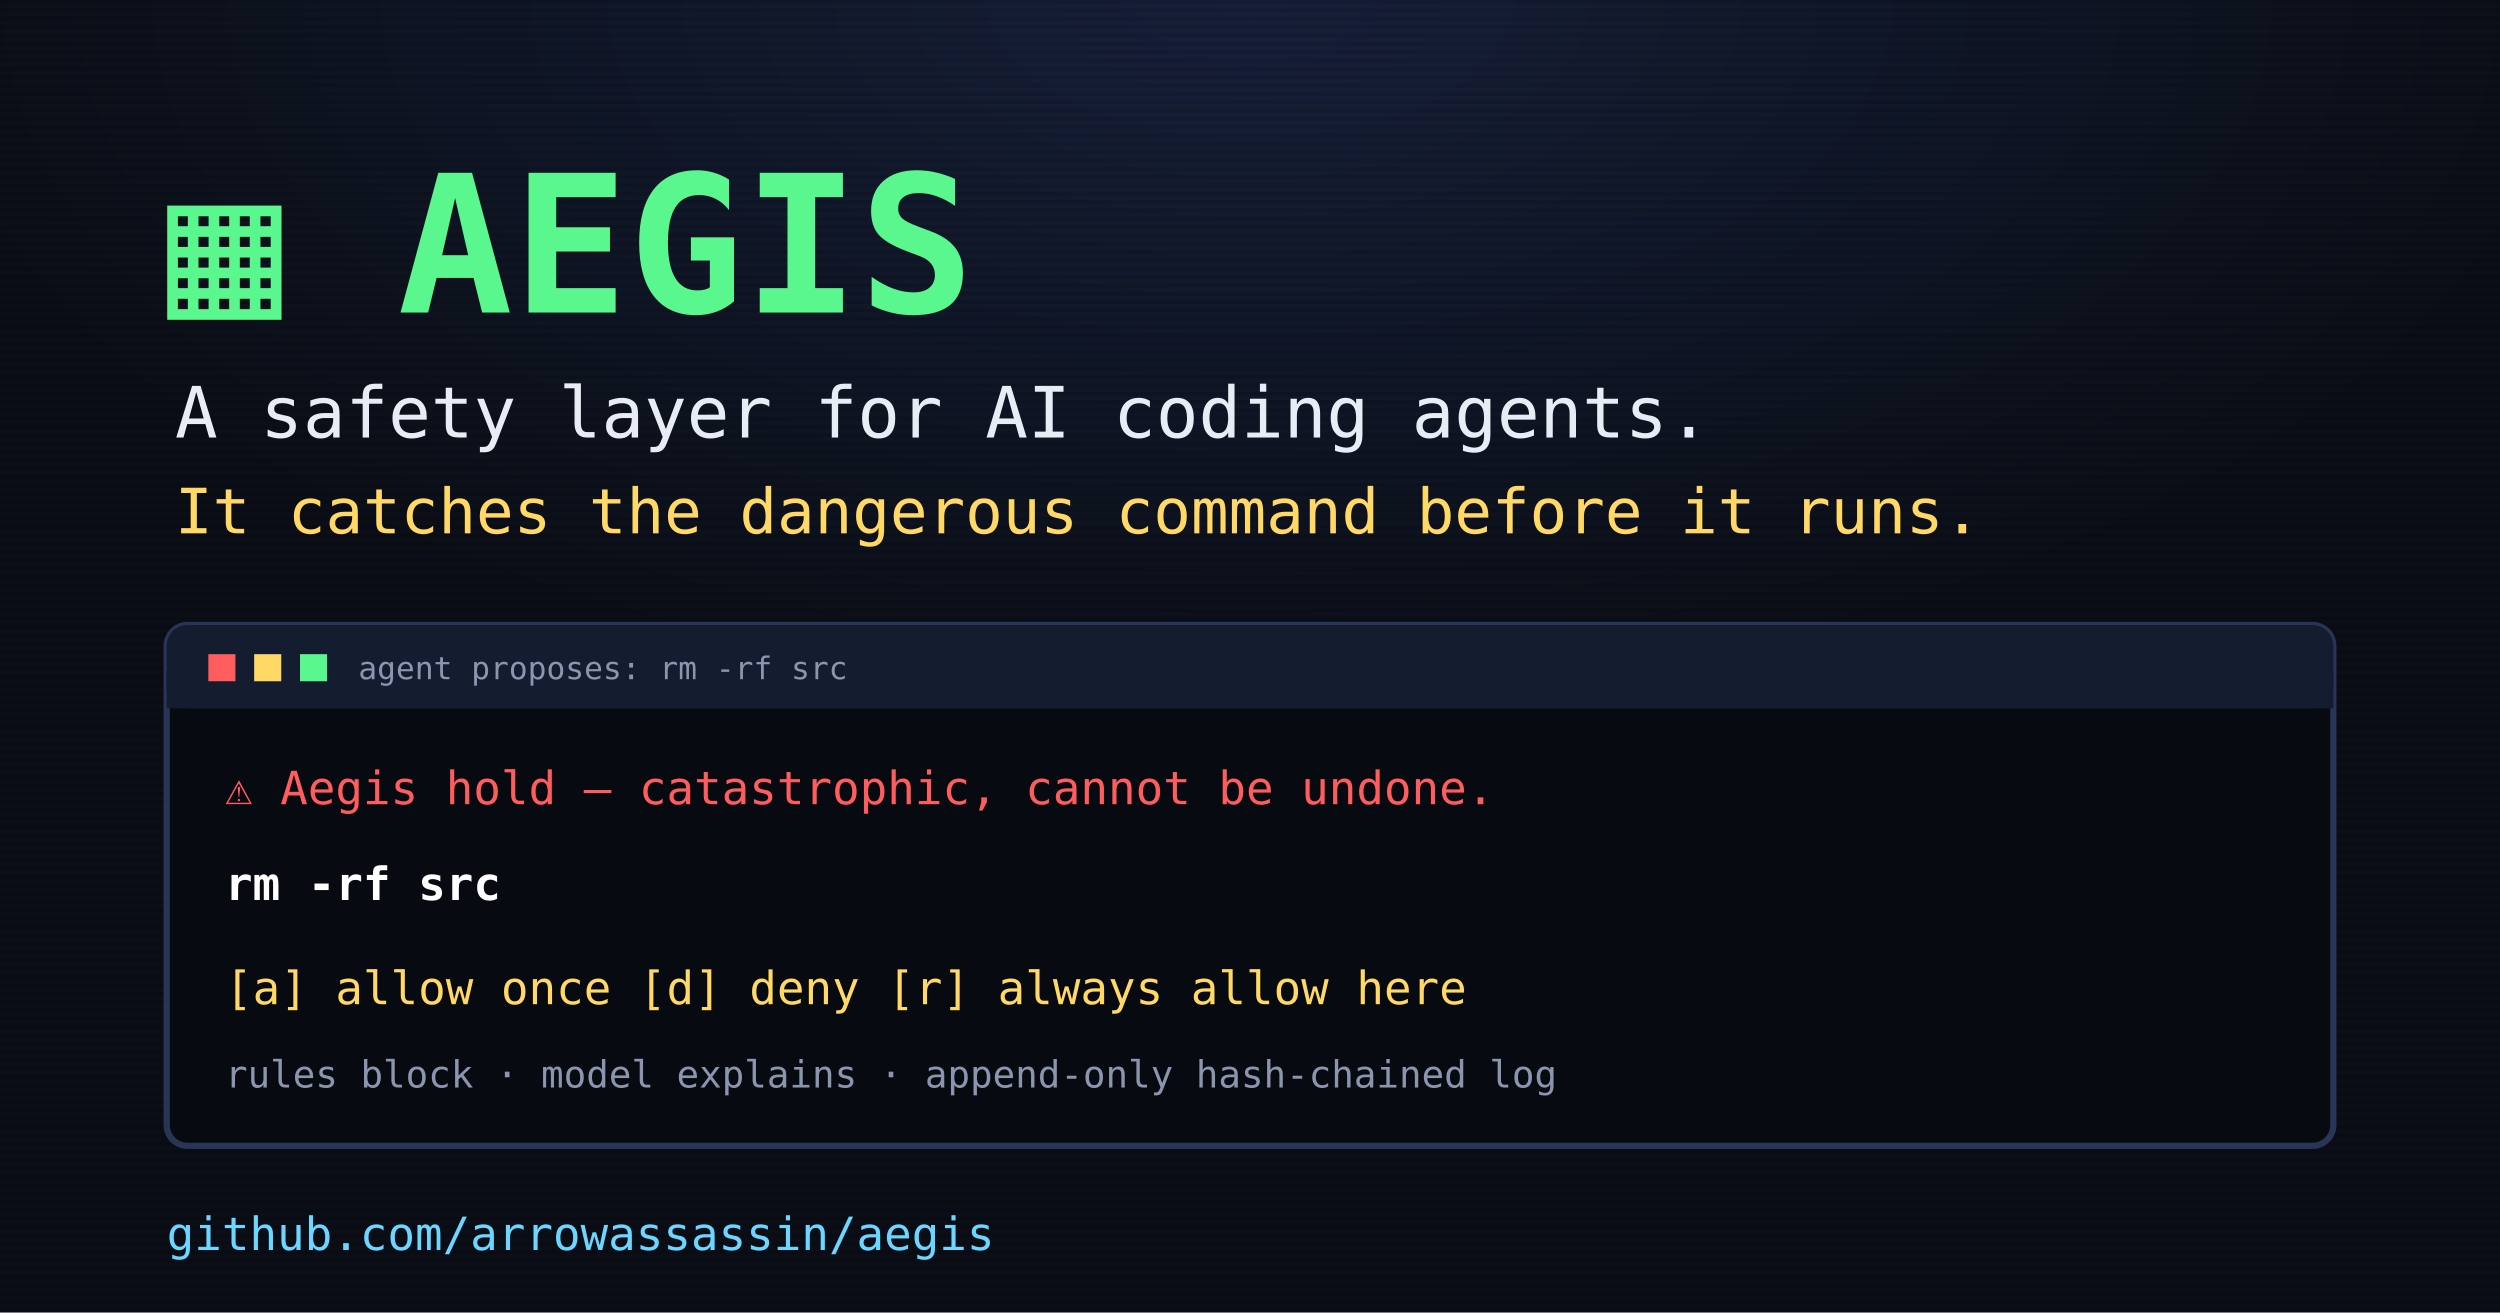
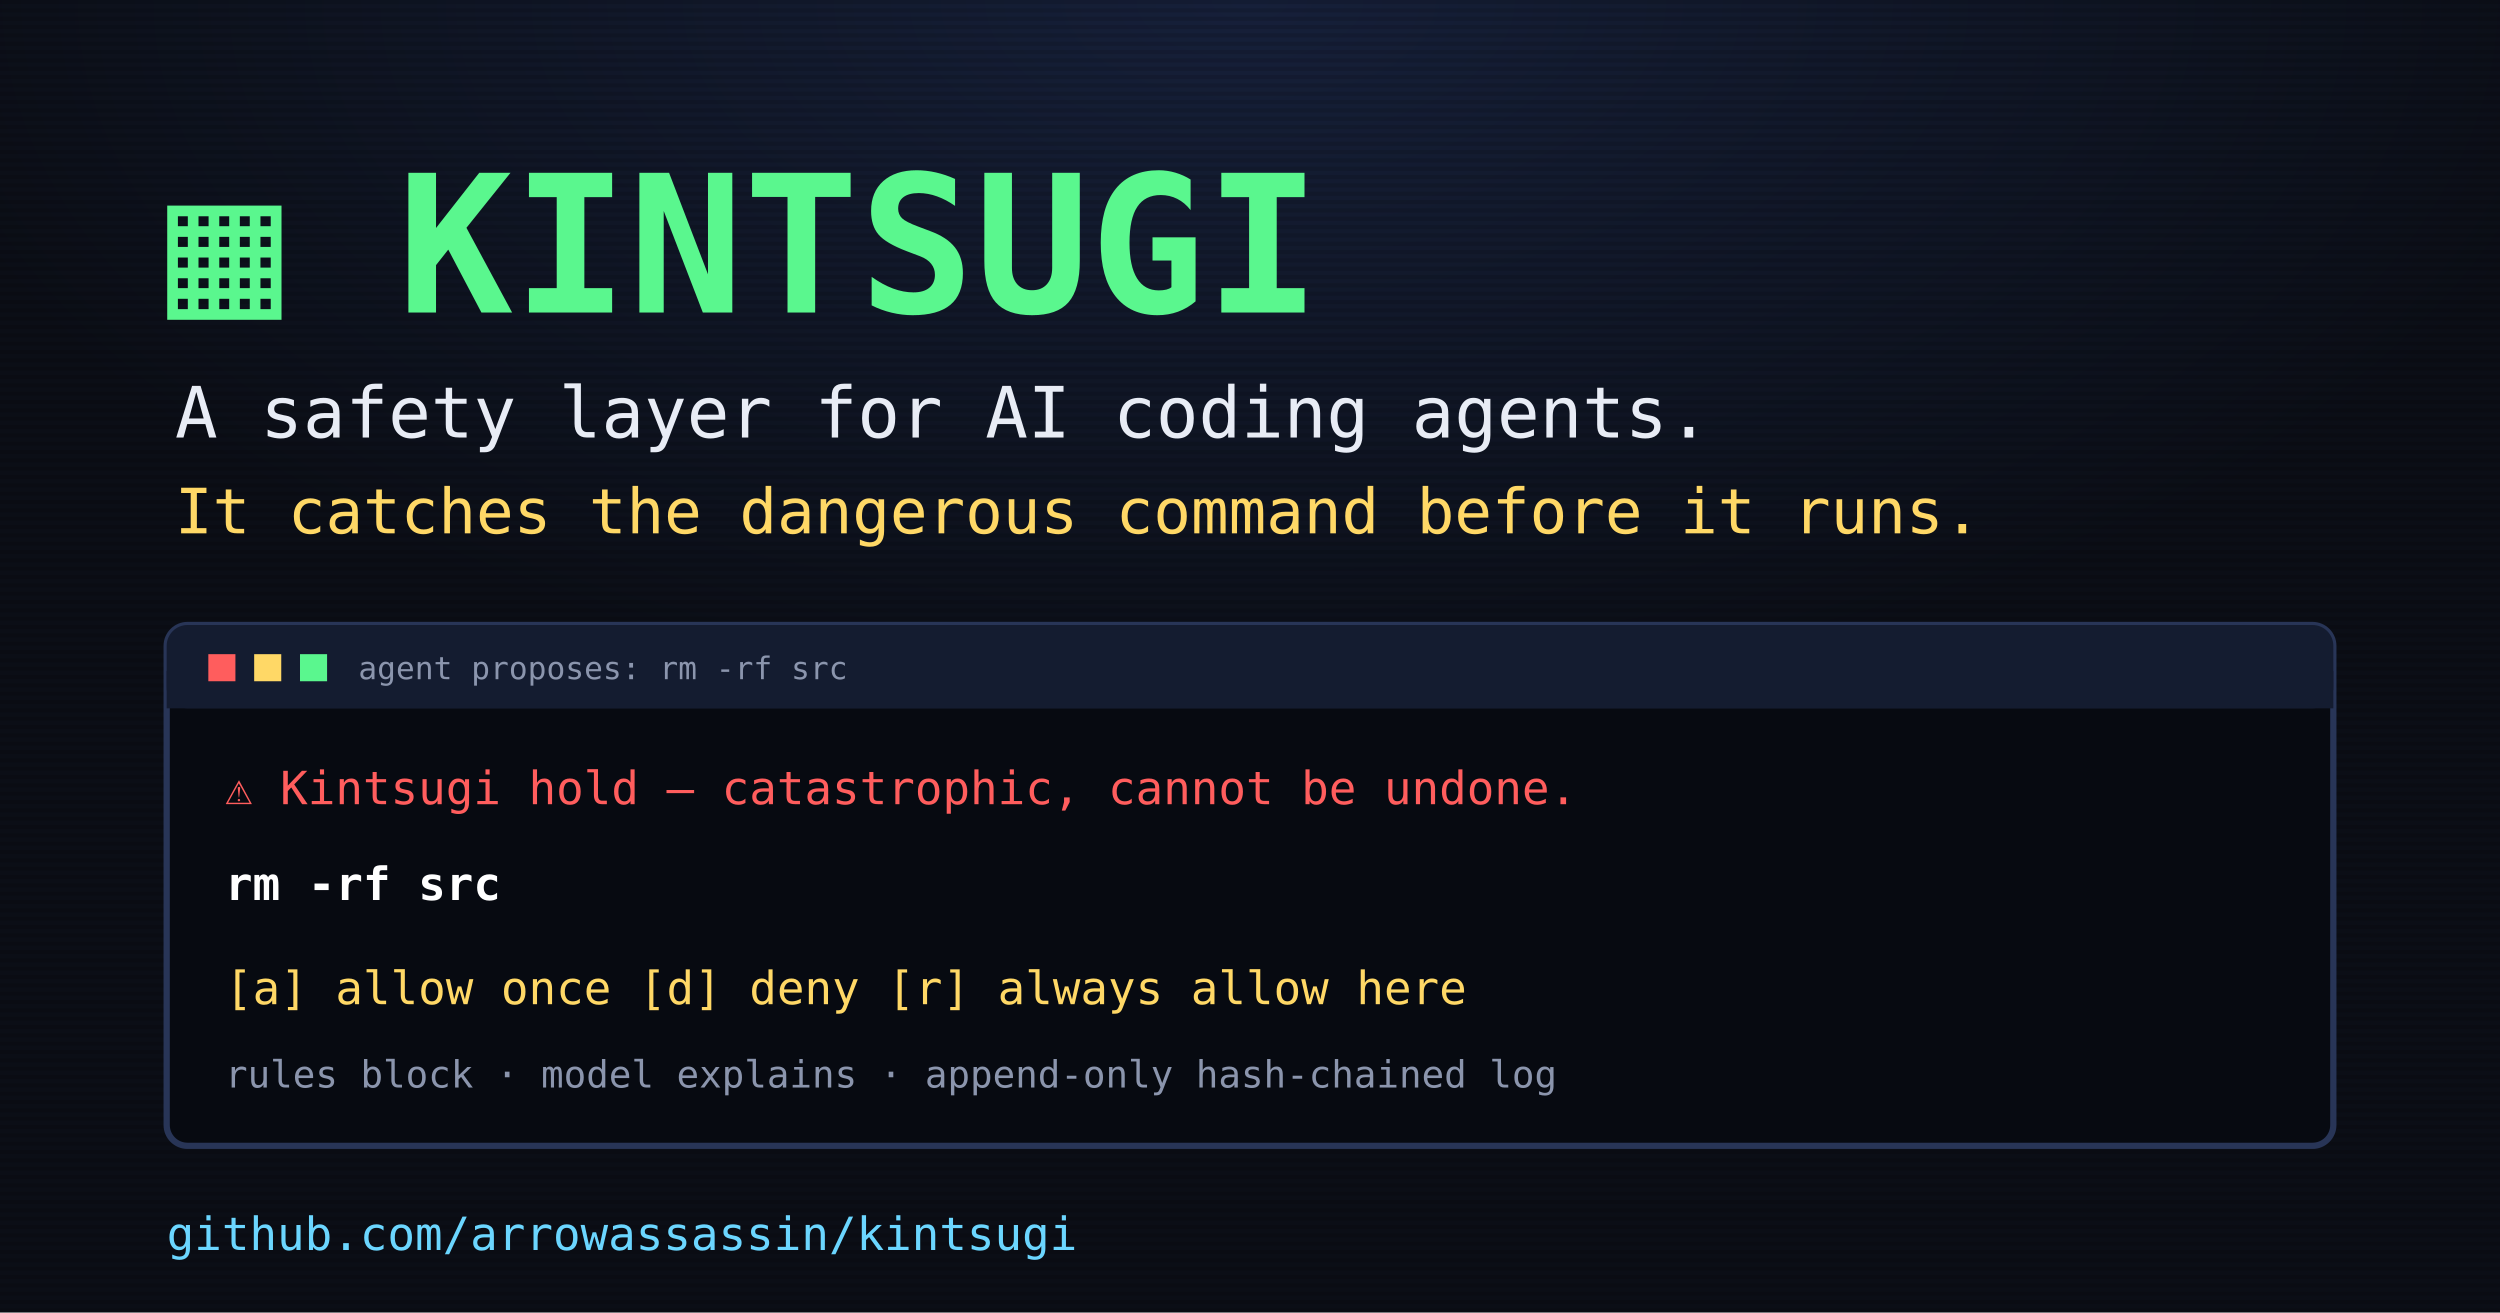
<svg xmlns="http://www.w3.org/2000/svg" width="1200" height="630" viewBox="0 0 1200 630" font-family="ui-monospace,DejaVu Sans Mono,Consolas,monospace">
  <defs>
    <radialGradient id="g" cx="50%" cy="0%" r="90%">
      <stop offset="0%" stop-color="#16203a" />
      <stop offset="60%" stop-color="#0b0e16" />
    </radialGradient>
  </defs>
  <rect width="1200" height="630" fill="url(#g)" />
  <g opacity="0.12">
    <rect width="1200" height="630" fill="url(#scan)" />
  </g>
  <pattern id="scan" width="4" height="4" patternUnits="userSpaceOnUse">
    <rect width="4" height="2" fill="#000" />
  </pattern>
-   <text x="80" y="150" font-size="92" font-weight="bold" fill="#5af78e">▦ AEGIS</text>
+   <text x="80" y="150" font-size="92" font-weight="bold" fill="#5af78e">▦ KINTSUGI</text>
  <text x="84" y="210" font-size="34" fill="#e8ecf5">A safety layer for AI coding agents.</text>
  <text x="84" y="256" font-size="30" fill="#ffd866">It catches the dangerous command before it runs.</text>
  <g transform="translate(80,300)">
    <rect x="0" y="0" width="1040" height="250" rx="10" fill="#070a11" stroke="#283557" stroke-width="3" />
    <rect x="0" y="0" width="1040" height="40" rx="10" fill="#141c30" />
    <rect x="0" y="22" width="1040" height="18" fill="#141c30" />
    <rect x="20" y="14" width="13" height="13" fill="#ff5d5d" />
    <rect x="42" y="14" width="13" height="13" fill="#ffd866" />
    <rect x="64" y="14" width="13" height="13" fill="#5af78e" />
    <text x="92" y="26" font-size="15" fill="#8b95ad">agent proposes: rm -rf src</text>
-     <text x="28" y="86" font-size="22" fill="#ff5d5d">⚠ Aegis hold — catastrophic, cannot be undone.</text>
+     <text x="28" y="86" font-size="22" fill="#ff5d5d">⚠ Kintsugi hold — catastrophic, cannot be undone.</text>
    <text x="28" y="132" font-size="22" fill="#ffffff" font-weight="bold">    rm -rf src</text>
    <text x="28" y="182" font-size="22" fill="#ffd866">  [a] allow once   [d] deny   [r] always allow here</text>
    <text x="28" y="222" font-size="18" fill="#8b95ad">rules block · model explains · append-only hash-chained log</text>
  </g>
-   <text x="80" y="600" font-size="22" fill="#6bd6ff">github.com/arrowassassin/aegis</text>
+   <text x="80" y="600" font-size="22" fill="#6bd6ff">github.com/arrowassassin/kintsugi</text>
</svg>
